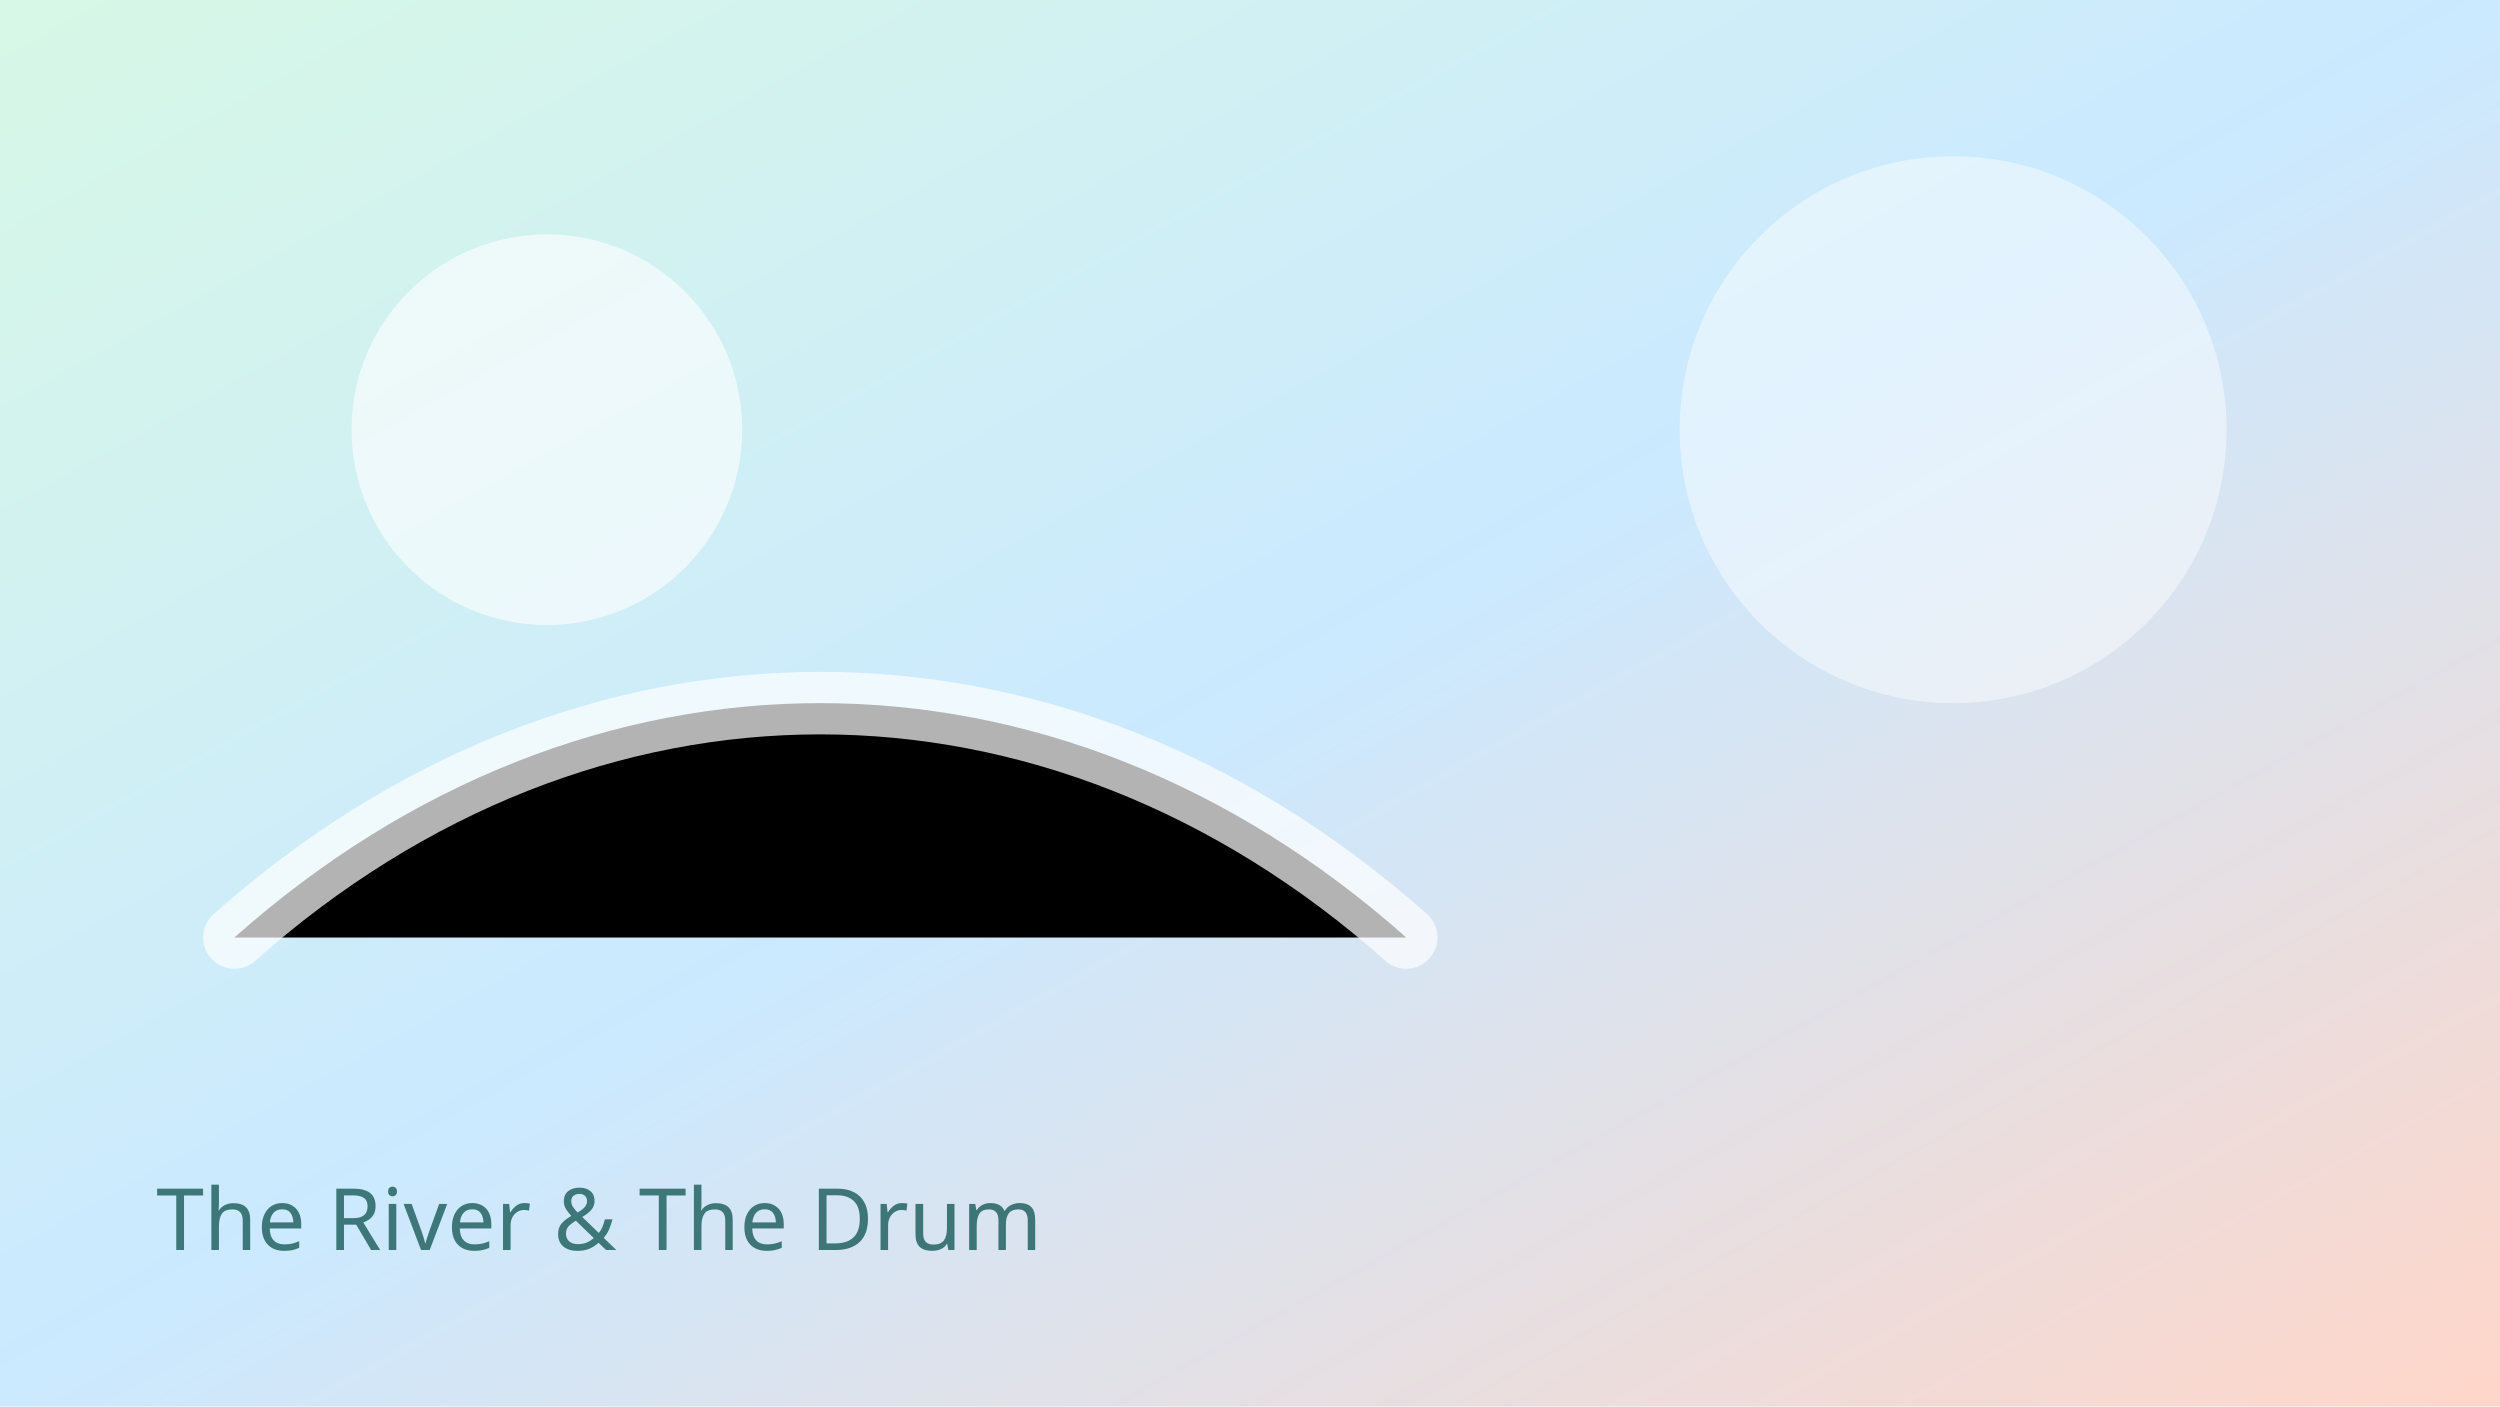
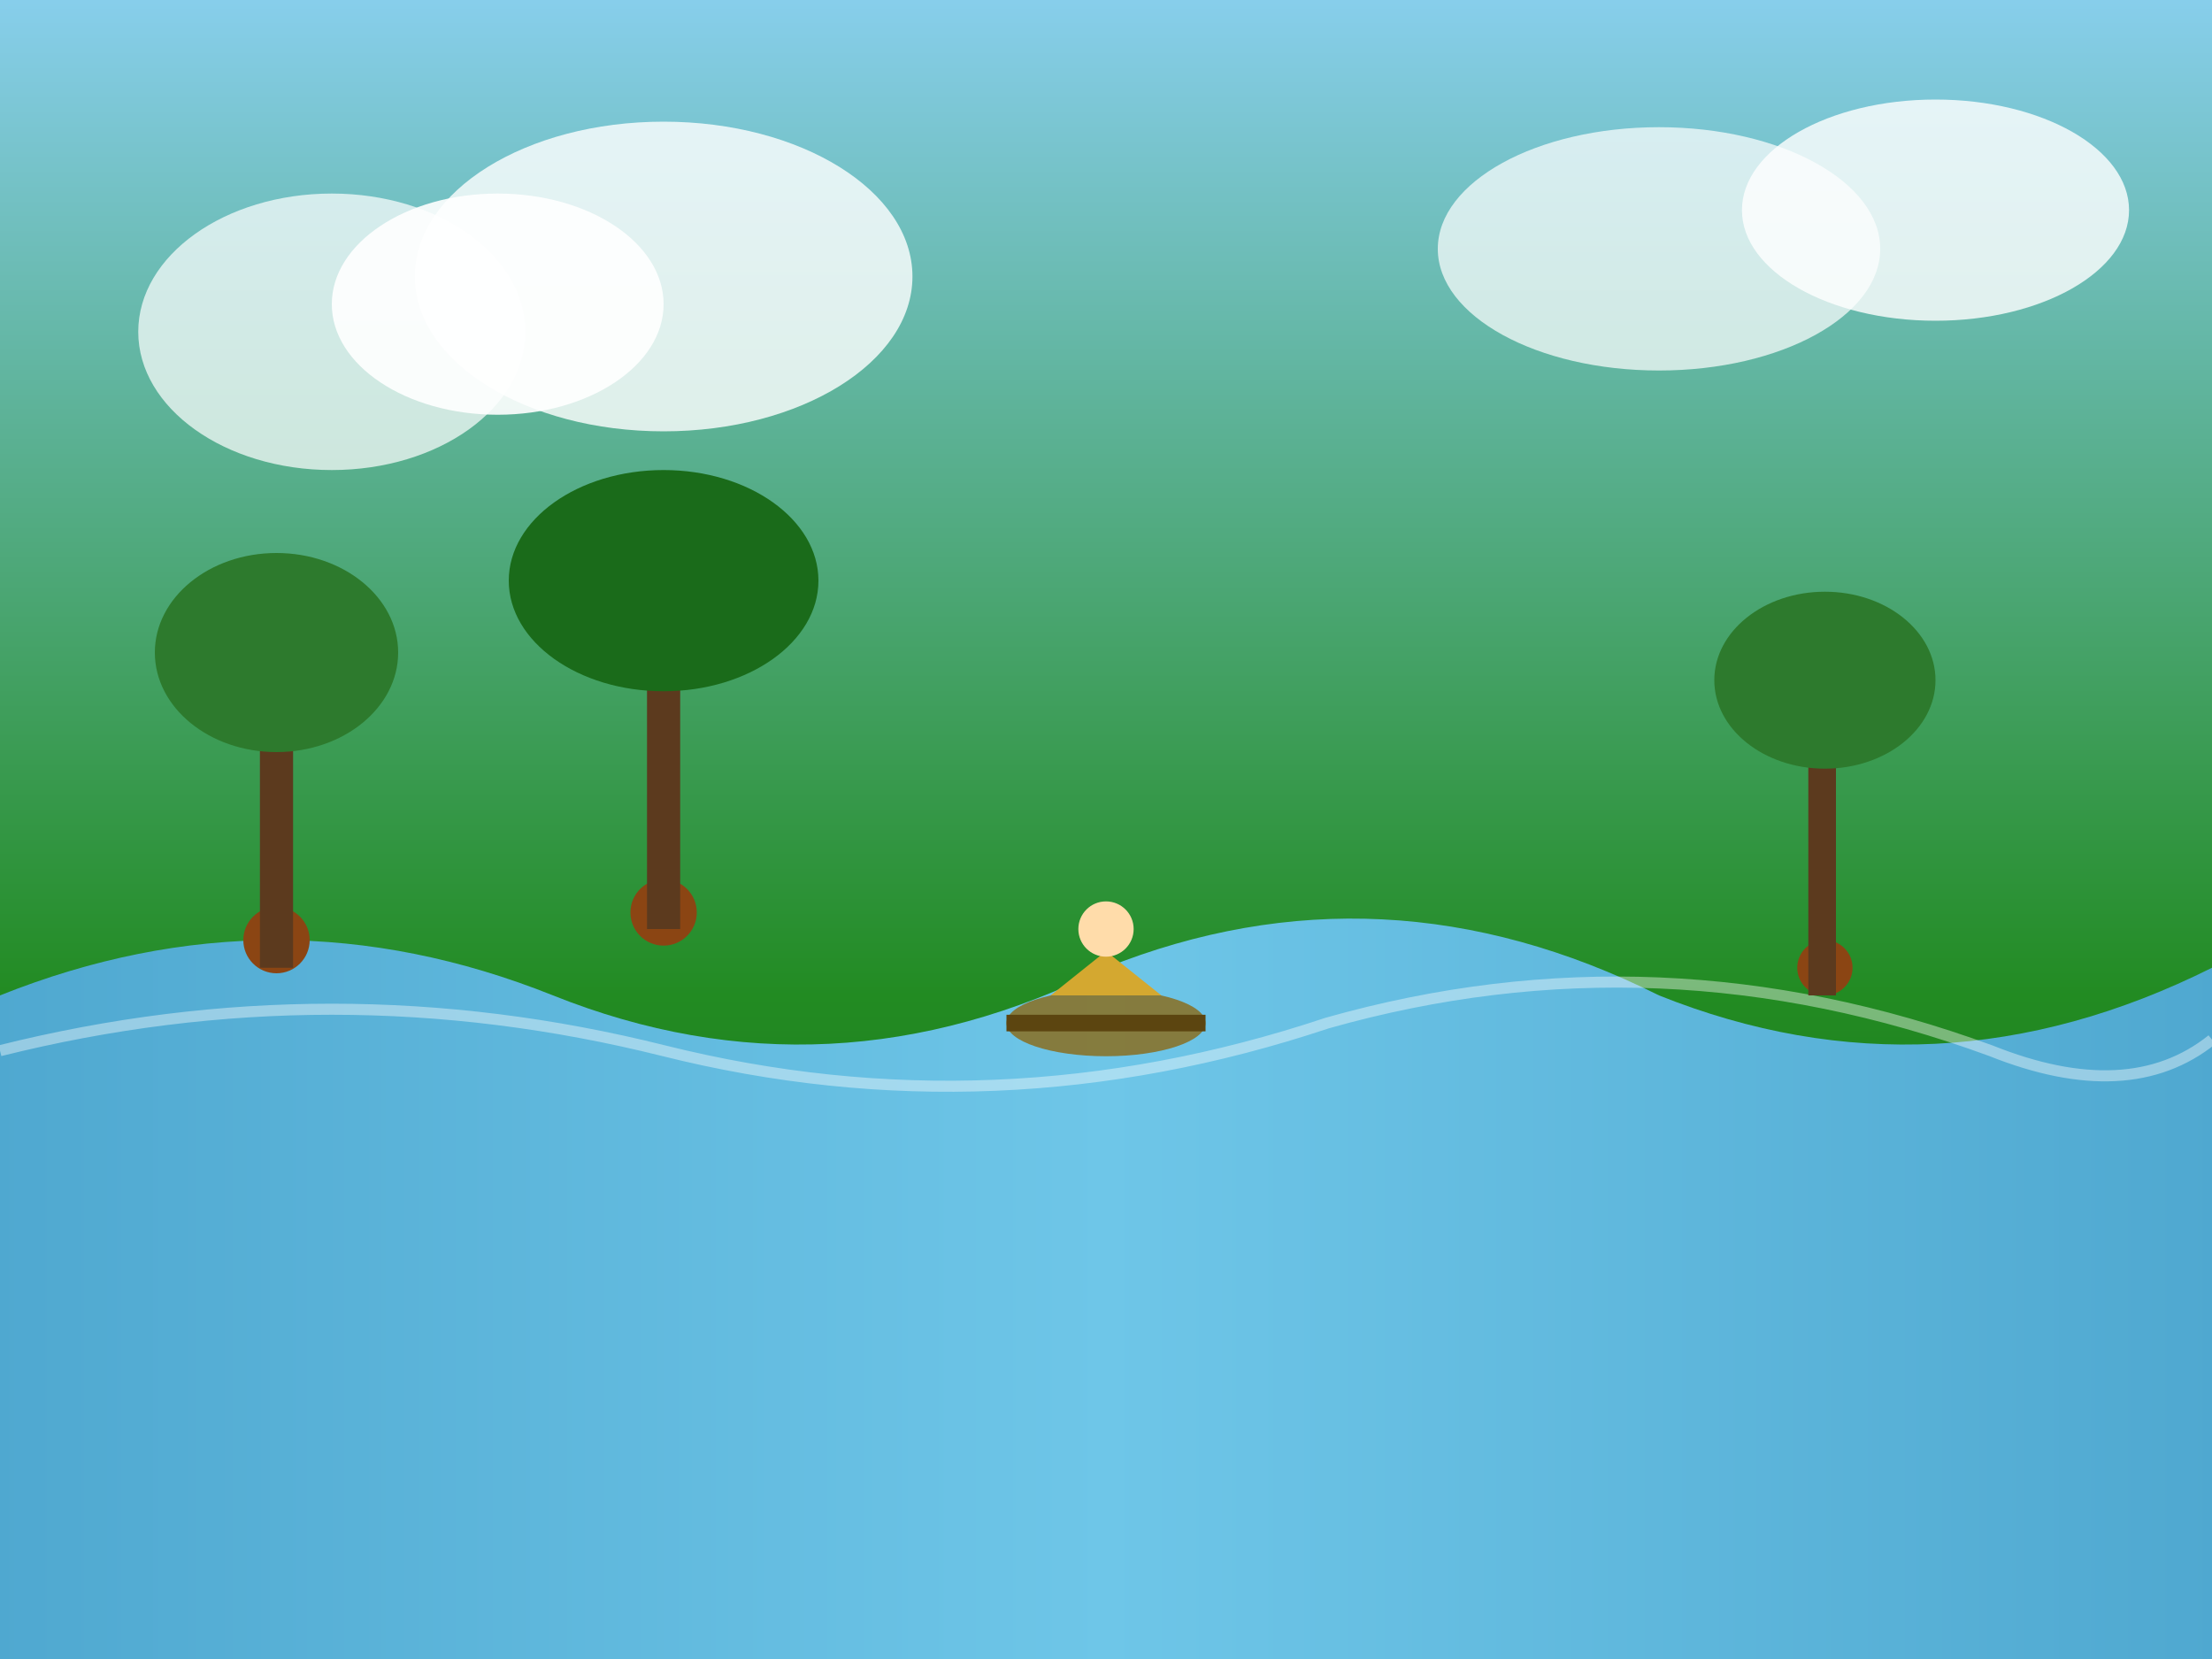
- <svg xmlns="http://www.w3.org/2000/svg" viewBox="0 0 640 360">
+ <svg xmlns="http://www.w3.org/2000/svg" viewBox="0 0 400 300">
  <defs>
-     <linearGradient id="g2" x1="0" y1="0" x2="1" y2="1">
-       <stop offset="0%" stop-color="#D7F8E6" />
-       <stop offset="50%" stop-color="#CBE9FF" />
-       <stop offset="100%" stop-color="#FFD6C9" />
+     <linearGradient id="bg" x1="0%" y1="0%" x2="0%" y2="100%">
+       <stop offset="0%" stop-color="#87CEEB" />
+       <stop offset="60%" stop-color="#228B22" />
+       <stop offset="100%" stop-color="#1a5c1a" />
+     </linearGradient>
+     <linearGradient id="river" x1="0%" y1="0%" x2="100%" y2="0%">
+       <stop offset="0%" stop-color="#4FA8D0" />
+       <stop offset="50%" stop-color="#6EC6E8" />
+       <stop offset="100%" stop-color="#4FA8D0" />
    </linearGradient>
  </defs>
-   <rect width="640" height="360" fill="url(#g2)" />
-   <path d="M60 240c90-80 210-80 300 0" stroke="#FFFFFF" stroke-opacity="0.7" stroke-width="16" stroke-linecap="round" />
-   <circle cx="500" cy="110" r="70" fill="#FFFFFF" fill-opacity="0.45" />
-   <circle cx="140" cy="110" r="50" fill="#FFFFFF" fill-opacity="0.6" />
-   <text x="40" y="320" font-family="Nunito, sans-serif" font-size="22" fill="#2D6A6A" opacity="0.9">The River &amp; The Drum</text>
+   <rect width="400" height="300" fill="url(#bg)" />
+   <ellipse cx="60" cy="60" rx="35" ry="25" fill="white" opacity="0.7" />
+   <ellipse cx="120" cy="50" rx="45" ry="28" fill="white" opacity="0.8" />
+   <ellipse cx="90" cy="55" rx="30" ry="20" fill="white" opacity="0.9" />
+   <ellipse cx="300" cy="45" rx="40" ry="22" fill="white" opacity="0.7" />
+   <ellipse cx="350" cy="38" rx="35" ry="20" fill="white" opacity="0.8" />
+   <path d="M0 180 Q50 160 100 180 Q150 200 200 175 Q250 155 300 180 Q350 200 400 175 L400 300 L0 300Z" fill="url(#river)" />
+   <path d="M0 190 Q60 175 120 190 Q180 205 240 185 Q300 168 360 190 Q385 200 400 188" stroke="white" stroke-width="2" fill="none" opacity="0.4" />
+   <circle cx="50" cy="170" r="6" fill="#8B4513" />
+   <rect x="47" y="130" width="6" height="45" fill="#5c3a1e" />
+   <ellipse cx="50" cy="118" rx="22" ry="18" fill="#2d7a2d" />
+   <circle cx="120" cy="165" r="6" fill="#8B4513" />
+   <rect x="117" y="118" width="6" height="50" fill="#5c3a1e" />
+   <ellipse cx="120" cy="105" rx="28" ry="20" fill="#1a6b1a" />
+   <circle cx="330" cy="175" r="5" fill="#8B4513" />
+   <rect x="327" y="135" width="5" height="45" fill="#5c3a1e" />
+   <ellipse cx="330" cy="123" rx="20" ry="16" fill="#2d7a2d" />
+   <ellipse cx="200" cy="185" rx="18" ry="6" fill="#8B6914" opacity="0.8" />
+   <line x1="182" y1="185" x2="218" y2="185" stroke="#5c4510" stroke-width="3" />
+   <path d="M190 180 L200 172 L210 180" fill="#D4A830" />
+   <circle cx="200" cy="168" r="5" fill="#FFDCAA" />
</svg>
